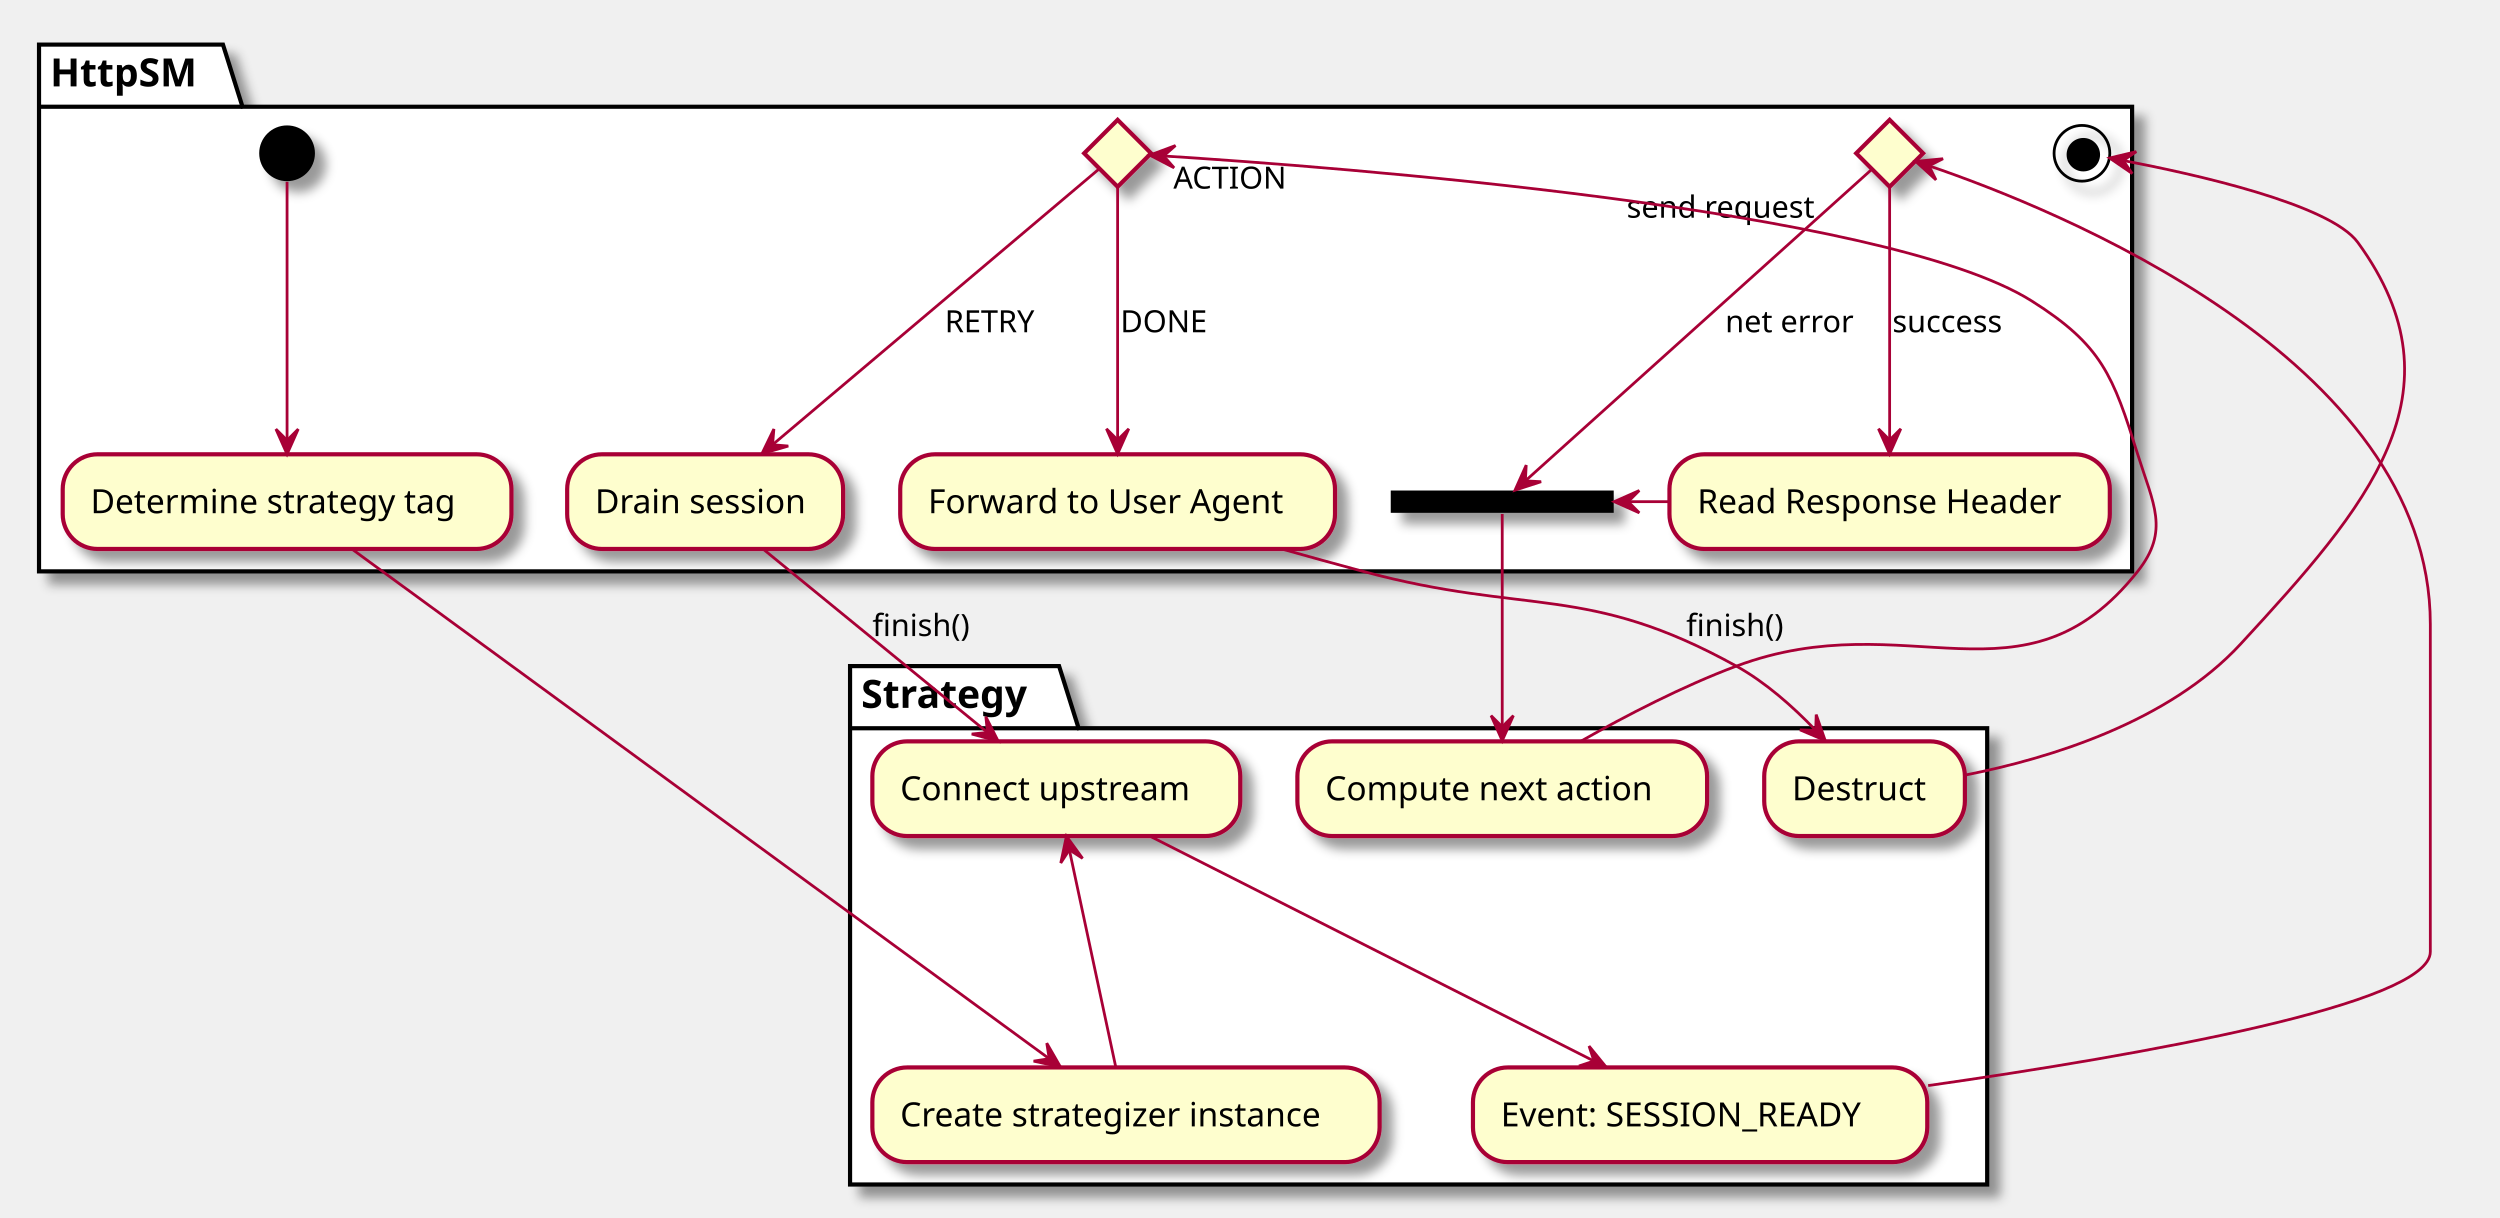
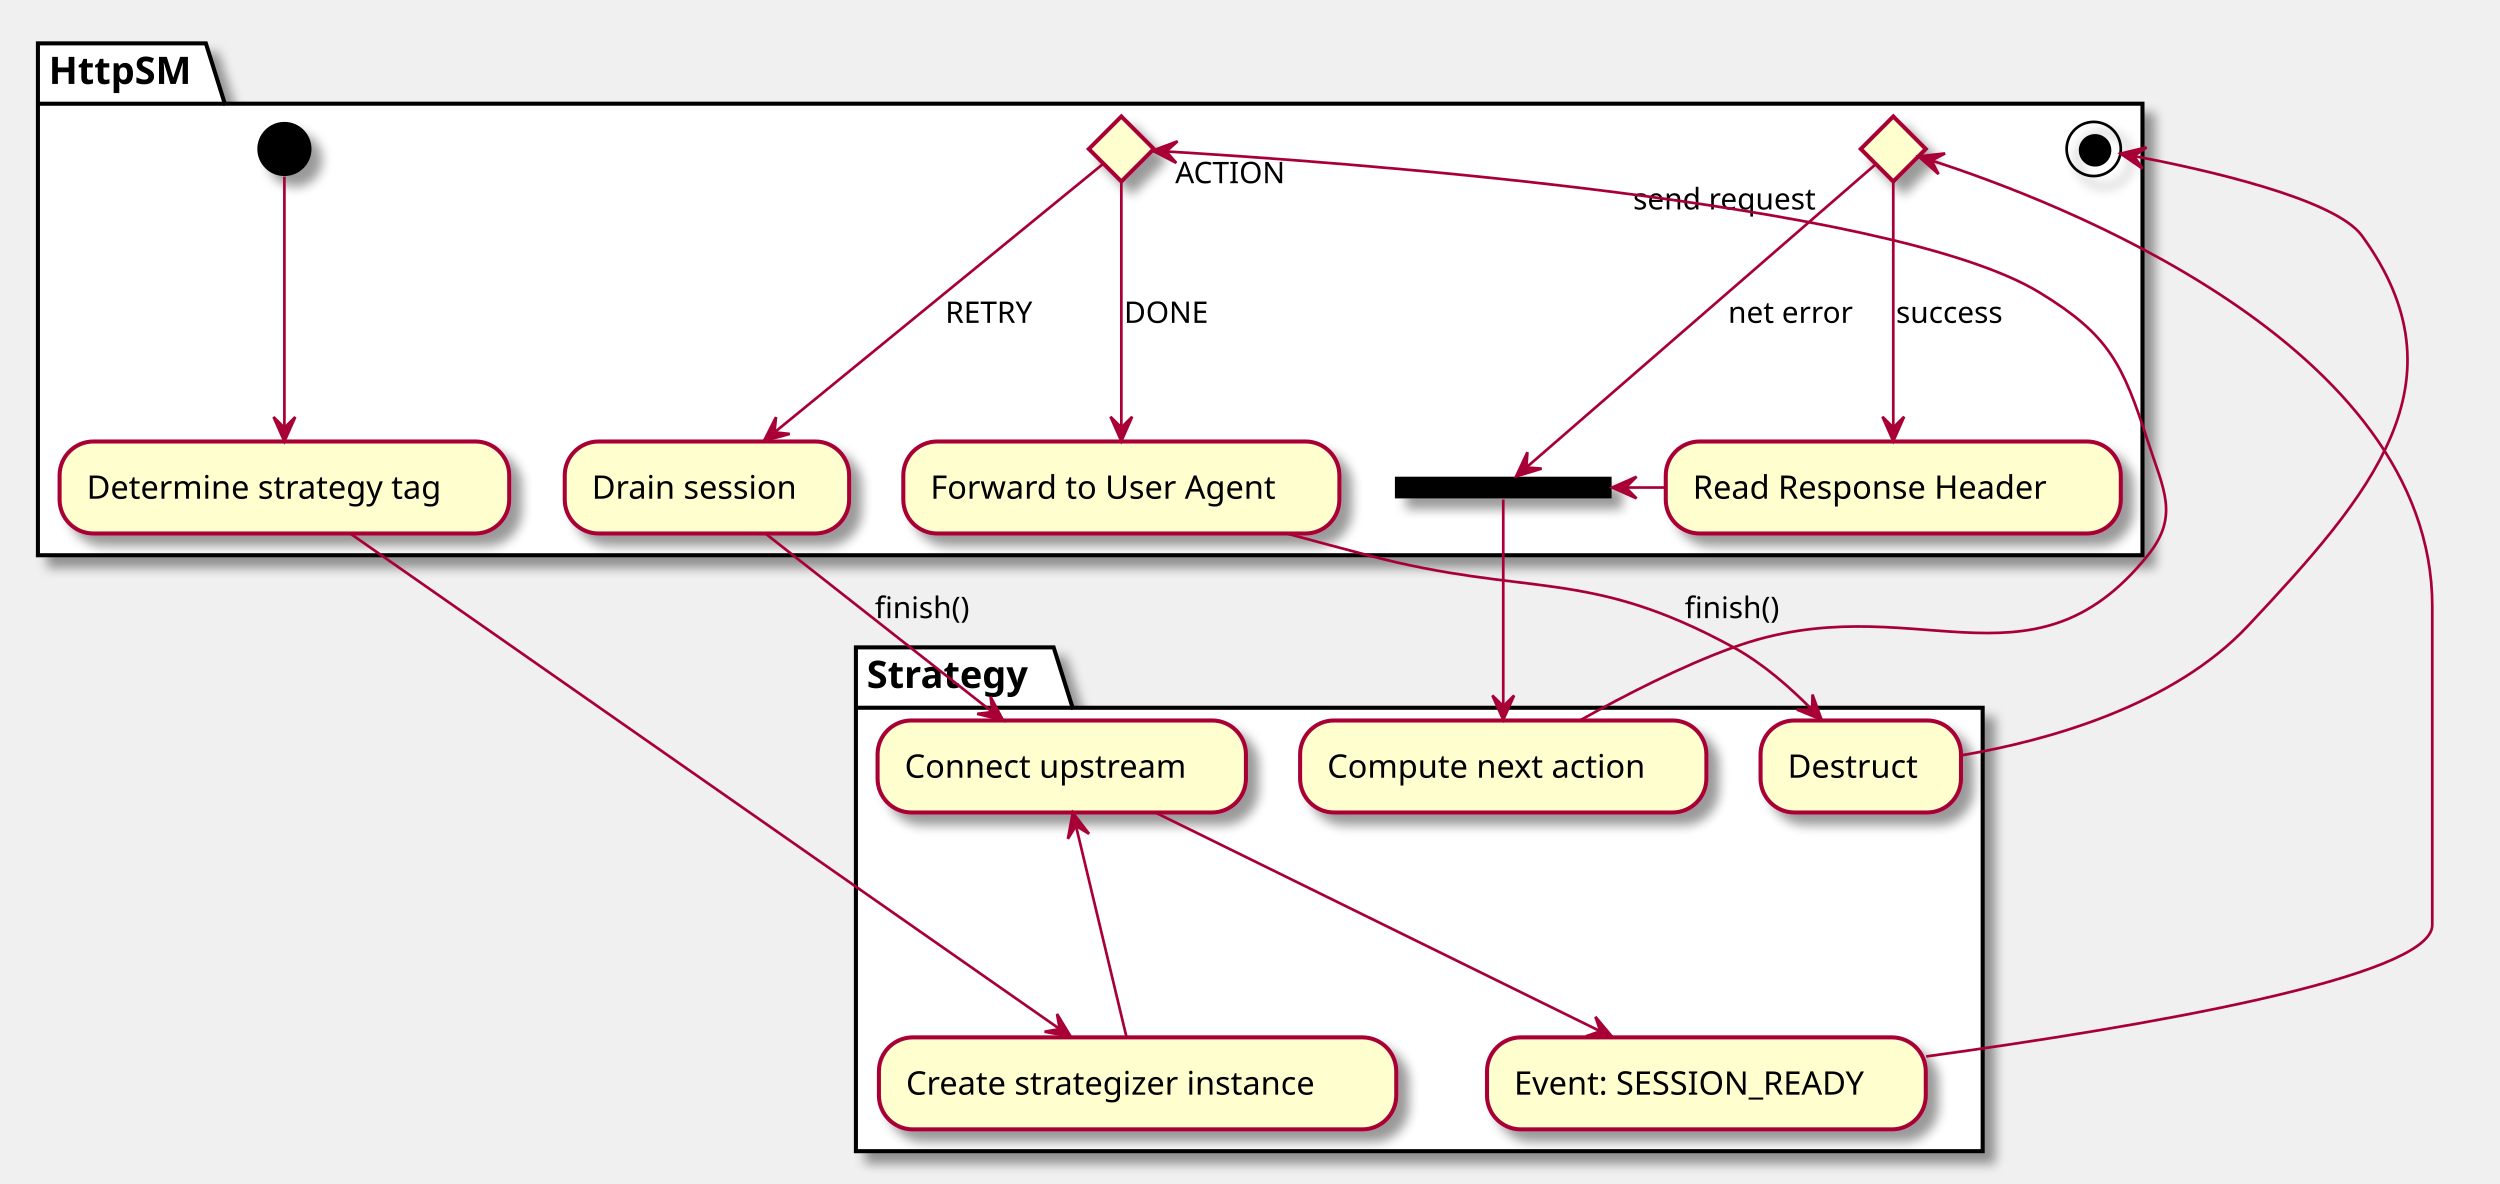
- <svg xmlns="http://www.w3.org/2000/svg" contentScriptType="application/ecmascript" contentStyleType="text/css" height="437px" preserveAspectRatio="none" style="width:897px;height:437px;" version="1.1" viewBox="0 0 897 437" width="897px" zoomAndPan="magnify">
+ <svg xmlns="http://www.w3.org/2000/svg" contentScriptType="application/ecmascript" contentStyleType="text/css" height="437px" preserveAspectRatio="none" style="width:923px;height:437px;" version="1.1" viewBox="0 0 923 437" width="923px" zoomAndPan="magnify">
  <defs>
    <filter height="300%" id="f1dlmpbo1drqi1" width="300%" x="-1" y="-1">
      <feGaussianBlur result="blurOut" stdDeviation="2.0" />
      <feColorMatrix in="blurOut" result="blurOut2" type="matrix" values="0 0 0 0 0 0 0 0 0 0 0 0 0 0 0 0 0 0 .4 0" />
      <feOffset dx="4.0" dy="4.0" in="blurOut2" result="blurOut3" />
      <feBlend in="SourceGraphic" in2="blurOut3" mode="normal" />
    </filter>
  </defs>
  <g>
-     <polygon fill="#FFFFFF" filter="url(#f1dlmpbo1drqi1)" points="14,16,80,16,87,38.297,765,38.297,765,205,14,205,14,16" style="stroke: #000000; stroke-width: 1.5;" />
-     <line style="stroke: #000000; stroke-width: 1.5;" x1="14" x2="87" y1="38.297" y2="38.297" />
-     <text fill="#000000" font-family="sans-serif" font-size="14" font-weight="bold" lengthAdjust="spacingAndGlyphs" textLength="60" x="18" y="30.995">HttpSM</text>
-     <polygon fill="#FFFFFF" filter="url(#f1dlmpbo1drqi1)" points="305,239,380,239,387,261.297,713,261.297,713,425,305,425,305,239" style="stroke: #000000; stroke-width: 1.5;" />
-     <line style="stroke: #000000; stroke-width: 1.5;" x1="305" x2="387" y1="261.297" y2="261.297" />
-     <text fill="#000000" font-family="sans-serif" font-size="14" font-weight="bold" lengthAdjust="spacingAndGlyphs" textLength="69" x="309" y="253.995">Strategy</text>
-     <ellipse cx="103" cy="55" fill="#000000" filter="url(#f1dlmpbo1drqi1)" rx="10" ry="10" style="stroke: none; stroke-width: 1.0;" />
-     <rect fill="#FEFECE" filter="url(#f1dlmpbo1drqi1)" height="33.969" rx="12.5" ry="12.5" style="stroke: #A80036; stroke-width: 1.5;" width="161" x="22.5" y="163" />
-     <text fill="#000000" font-family="sans-serif" font-size="12" lengthAdjust="spacingAndGlyphs" textLength="141" x="32.5" y="184.139">Determine strategy tag</text>
-     <polygon fill="#FEFECE" filter="url(#f1dlmpbo1drqi1)" points="678,43,690,55,678,67,666,55,678,43" style="stroke: #A80036; stroke-width: 1.5;" />
-     <rect fill="#000000" filter="url(#f1dlmpbo1drqi1)" height="8" style="stroke: none; stroke-width: 1.0;" width="80" x="499" y="176" />
-     <rect fill="#FEFECE" filter="url(#f1dlmpbo1drqi1)" height="33.969" rx="12.5" ry="12.5" style="stroke: #A80036; stroke-width: 1.5;" width="158" x="599" y="163" />
-     <text fill="#000000" font-family="sans-serif" font-size="12" lengthAdjust="spacingAndGlyphs" textLength="138" x="609" y="184.139">Read Response Header</text>
-     <polygon fill="#FEFECE" filter="url(#f1dlmpbo1drqi1)" points="401,43,413,55,401,67,389,55,401,43" style="stroke: #A80036; stroke-width: 1.5;" />
-     <rect fill="#FEFECE" filter="url(#f1dlmpbo1drqi1)" height="33.969" rx="12.5" ry="12.5" style="stroke: #A80036; stroke-width: 1.5;" width="156" x="323" y="163" />
-     <text fill="#000000" font-family="sans-serif" font-size="12" lengthAdjust="spacingAndGlyphs" textLength="136" x="333" y="184.139">Forward to User Agent</text>
-     <rect fill="#FEFECE" filter="url(#f1dlmpbo1drqi1)" height="33.969" rx="12.5" ry="12.5" style="stroke: #A80036; stroke-width: 1.5;" width="99" x="203.5" y="163" />
-     <text fill="#000000" font-family="sans-serif" font-size="12" lengthAdjust="spacingAndGlyphs" textLength="79" x="213.5" y="184.139">Drain session</text>
-     <ellipse cx="747" cy="55" fill="none" filter="url(#f1dlmpbo1drqi1)" rx="10" ry="10" style="stroke: #000000; stroke-width: 1.0;" />
-     <ellipse cx="747.5" cy="55.5" fill="#000000" rx="6" ry="6" style="stroke: none; stroke-width: 1.0;" />
-     <rect fill="#FEFECE" filter="url(#f1dlmpbo1drqi1)" height="33.969" rx="12.5" ry="12.5" style="stroke: #A80036; stroke-width: 1.5;" width="182" x="313" y="383" />
-     <text fill="#000000" font-family="sans-serif" font-size="12" lengthAdjust="spacingAndGlyphs" textLength="162" x="323" y="404.139">Create strategizer instance</text>
-     <rect fill="#FEFECE" filter="url(#f1dlmpbo1drqi1)" height="33.969" rx="12.5" ry="12.5" style="stroke: #A80036; stroke-width: 1.5;" width="132" x="313" y="266" />
-     <text fill="#000000" font-family="sans-serif" font-size="12" lengthAdjust="spacingAndGlyphs" textLength="112" x="323" y="287.139">Connect upstream</text>
-     <rect fill="#FEFECE" filter="url(#f1dlmpbo1drqi1)" height="33.969" rx="12.5" ry="12.5" style="stroke: #A80036; stroke-width: 1.5;" width="163" x="528.5" y="383" />
-     <text fill="#000000" font-family="sans-serif" font-size="12" lengthAdjust="spacingAndGlyphs" textLength="143" x="538.5" y="404.139">Event: SESSION_READY</text>
-     <rect fill="#FEFECE" filter="url(#f1dlmpbo1drqi1)" height="33.969" rx="12.5" ry="12.5" style="stroke: #A80036; stroke-width: 1.5;" width="147" x="465.5" y="266" />
-     <text fill="#000000" font-family="sans-serif" font-size="12" lengthAdjust="spacingAndGlyphs" textLength="127" x="475.5" y="287.139">Compute next action</text>
-     <rect fill="#FEFECE" filter="url(#f1dlmpbo1drqi1)" height="33.969" rx="12.5" ry="12.5" style="stroke: #A80036; stroke-width: 1.5;" width="72" x="633" y="266" />
-     <text fill="#000000" font-family="sans-serif" font-size="12" lengthAdjust="spacingAndGlyphs" textLength="52" x="643" y="287.139">Destruct</text>
-     <path d="M103,65.229 C103,85.346 103,130.463 103,157.755 " fill="none" id="start-Determine strategy tag" style="stroke: #A80036; stroke-width: 1.0;" />
-     <polygon fill="#A80036" points="103,162.963,107,153.963,103,157.963,99,153.963,103,162.963" style="stroke: #A80036; stroke-width: 1.0;" />
-     <path d="M126.619,197.263 C181.568,237.425 317.751,336.961 376.404,379.83 " fill="none" id="Determine strategy tag-Create strategizer instance" style="stroke: #A80036; stroke-width: 1.0;" />
-     <polygon fill="#A80036" points="380.491,382.817,375.585,374.277,376.454,379.867,370.864,380.736,380.491,382.817" style="stroke: #A80036; stroke-width: 1.0;" />
-     <path d="M383.685,304.924 C388.517,327.539 395.952,362.335 400.36,382.967 " fill="none" id="Connect upstream-Create strategizer instance" style="stroke: #A80036; stroke-width: 1.0;" />
-     <polygon fill="#A80036" points="382.635,300.013,380.604,309.65,383.68,304.902,388.428,307.978,382.635,300.013" style="stroke: #A80036; stroke-width: 1.0;" />
-     <path d="M412.589,300.013 C454.931,321.459 527.532,358.23 571.901,380.703 " fill="none" id="Connect upstream-Event: SESSION_READY" style="stroke: #A80036; stroke-width: 1.0;" />
-     <polygon fill="#A80036" points="576.37,382.967,570.149,375.332,571.91,380.707,566.534,382.469,576.37,382.967" style="stroke: #A80036; stroke-width: 1.0;" />
-     <path d="M692.101,59.486 C736.736,74.659 872,128.517 872,224 C872,224 872,224 872,341.5 C872,360.23 768.694,378.504 691.821,389.51 " fill="none" id="#14-Event: SESSION_READY" style="stroke: #A80036; stroke-width: 1.0;" />
-     <polygon fill="#A80036" points="687.357,57.904,694.629,64.546,692.1,59.486,697.16,56.957,687.357,57.904" style="stroke: #A80036; stroke-width: 1.0;" />
-     <text fill="#000000" font-family="sans-serif" font-size="11" lengthAdjust="spacingAndGlyphs" textLength="74" x="583.641" y="78.118">send request</text>
-     <path d="M671.666,60.696 C649.174,80.923 573.124,149.313 547.505,172.352 " fill="none" id="#14-RESULT" style="stroke: #A80036; stroke-width: 1.0;" />
-     <polygon fill="#A80036" points="543.585,175.877,552.952,172.833,547.303,172.533,547.602,166.884,543.585,175.877" style="stroke: #A80036; stroke-width: 1.0;" />
-     <text fill="#000000" font-family="sans-serif" font-size="11" lengthAdjust="spacingAndGlyphs" textLength="51" x="619" y="119.21">net error</text>
-     <path d="M678,67.442 C678,88.516 678,131.499 678,157.825 " fill="none" id="#14-Read Response Header" style="stroke: #A80036; stroke-width: 1.0;" />
-     <polygon fill="#A80036" points="678,162.857,682,153.857,678,157.857,674,153.857,678,162.857" style="stroke: #A80036; stroke-width: 1.0;" />
-     <text fill="#000000" font-family="sans-serif" font-size="11" lengthAdjust="spacingAndGlyphs" textLength="44" x="679" y="119.21">success</text>
-     <path d="M598.866,180 C594.047,180 589.228,180 584.409,180 " fill="none" id="Read Response Header-RESULT" style="stroke: #A80036; stroke-width: 1.0;" />
-     <polygon fill="#A80036" points="579.18,180,588.18,184,584.18,180,588.18,176,579.18,180" style="stroke: #A80036; stroke-width: 1.0;" />
-     <path d="M539,184.426 C539,197.367 539,235.794 539,260.671 " fill="none" id="RESULT-Compute next action" style="stroke: #A80036; stroke-width: 1.0;" />
-     <polygon fill="#A80036" points="539,265.76,543,256.76,539,260.76,535,256.76,539,265.76" style="stroke: #A80036; stroke-width: 1.0;" />
-     <path d="M567.331,265.879 C583.241,256.854 603.72,246.195 623,239 C684.609,216.008 726.192,256.566 767,205 C778.584,190.363 772.557,180.82 767,163 C758.154,134.636 754.122,123.863 729,108 C676.08,74.586 477.201,59.737 417.833,55.989 " fill="none" id="Compute next action-#25" style="stroke: #A80036; stroke-width: 1.0;" />
-     <polygon fill="#A80036" points="412.533,55.66,421.268,60.21,417.524,55.97,421.763,52.225,412.533,55.66" style="stroke: #A80036; stroke-width: 1.0;" />
-     <text fill="#000000" font-family="sans-serif" font-size="11" lengthAdjust="spacingAndGlyphs" textLength="43" x="420.998" y="67.681">ACTION</text>
-     <path d="M401,67.442 C401,88.516 401,131.499 401,157.825 " fill="none" id="#25-Forward to User Agent" style="stroke: #A80036; stroke-width: 1.0;" />
-     <polygon fill="#A80036" points="401,162.857,405,153.857,401,157.857,397,153.857,401,162.857" style="stroke: #A80036; stroke-width: 1.0;" />
-     <text fill="#000000" font-family="sans-serif" font-size="11" lengthAdjust="spacingAndGlyphs" textLength="32" x="402" y="119.21">DONE</text>
-     <path d="M394.256,60.696 C373.879,77.907 312.214,129.988 277.472,159.331 " fill="none" id="#25-Drain session" style="stroke: #A80036; stroke-width: 1.0;" />
-     <polygon fill="#A80036" points="273.374,162.792,282.83,160.041,277.194,159.566,277.669,153.929,273.374,162.792" style="stroke: #A80036; stroke-width: 1.0;" />
-     <text fill="#000000" font-family="sans-serif" font-size="11" lengthAdjust="spacingAndGlyphs" textLength="37" x="339" y="119.21">RETRY</text>
-     <path d="M273.806,197.008 C295.875,215.049 330.729,243.54 354.207,262.733 " fill="none" id="Drain session-Connect upstream" style="stroke: #A80036; stroke-width: 1.0;" />
-     <polygon fill="#A80036" points="358.163,265.966,353.726,257.173,354.292,262.802,348.663,263.367,358.163,265.966" style="stroke: #A80036; stroke-width: 1.0;" />
-     <text fill="#000000" font-family="sans-serif" font-size="11" lengthAdjust="spacingAndGlyphs" textLength="38" x="313" y="228.21">finish()</text>
-     <path d="M460.106,197.04 C469.75,199.749 479.644,202.485 489,205 C548.336,220.953 569.252,209.229 623,239 C633.468,244.798 643.31,253.563 651.183,261.748 " fill="none" id="Forward to User Agent-Destruct" style="stroke: #A80036; stroke-width: 1.0;" />
-     <polygon fill="#A80036" points="654.884,265.704,651.657,256.399,651.468,262.053,645.815,261.865,654.884,265.704" style="stroke: #A80036; stroke-width: 1.0;" />
-     <text fill="#000000" font-family="sans-serif" font-size="11" lengthAdjust="spacingAndGlyphs" textLength="38" x="605" y="228.21">finish()</text>
-     <path d="M705.232,278.07 C735.672,272.06 778.219,258.986 804,231 C849.169,181.967 885.227,140.905 846,87 C835.978,73.228 786.997,62.381 761.895,57.623 " fill="none" id="Destruct-end" style="stroke: #A80036; stroke-width: 1.0;" />
-     <polygon fill="#A80036" points="756.924,56.702,765.044,62.276,761.84,57.613,766.502,54.41,756.924,56.702" style="stroke: #A80036; stroke-width: 1.0;" />
+     <polygon fill="#FFFFFF" filter="url(#f1dlmpbo1drqi1)" points="14,16,76,16,83,38.297,791,38.297,791,205,14,205,14,16" style="stroke: #000000; stroke-width: 1.5;" />
+     <line style="stroke: #000000; stroke-width: 1.5;" x1="14" x2="83" y1="38.297" y2="38.297" />
+     <text fill="#000000" font-family="sans-serif" font-size="14" font-weight="bold" lengthAdjust="spacingAndGlyphs" textLength="56" x="18" y="30.995">HttpSM</text>
+     <polygon fill="#FFFFFF" filter="url(#f1dlmpbo1drqi1)" points="316,239,389,239,396,261.297,732,261.297,732,425,316,425,316,239" style="stroke: #000000; stroke-width: 1.5;" />
+     <line style="stroke: #000000; stroke-width: 1.5;" x1="316" x2="396" y1="261.297" y2="261.297" />
+     <text fill="#000000" font-family="sans-serif" font-size="14" font-weight="bold" lengthAdjust="spacingAndGlyphs" textLength="67" x="320" y="253.995">Strategy</text>
+     <ellipse cx="105" cy="55" fill="#000000" filter="url(#f1dlmpbo1drqi1)" rx="10" ry="10" style="stroke: none; stroke-width: 1.0;" />
+     <rect fill="#FEFECE" filter="url(#f1dlmpbo1drqi1)" height="33.969" rx="12.5" ry="12.5" style="stroke: #A80036; stroke-width: 1.5;" width="166" x="22" y="163" />
+     <text fill="#000000" font-family="sans-serif" font-size="12" lengthAdjust="spacingAndGlyphs" textLength="146" x="32" y="184.139">Determine strategy tag</text>
+     <polygon fill="#FEFECE" filter="url(#f1dlmpbo1drqi1)" points="699,43,711,55,699,67,687,55,699,43" style="stroke: #A80036; stroke-width: 1.5;" />
+     <rect fill="#000000" filter="url(#f1dlmpbo1drqi1)" height="8" style="stroke: none; stroke-width: 1.0;" width="80" x="515" y="176" />
+     <rect fill="#FEFECE" filter="url(#f1dlmpbo1drqi1)" height="33.969" rx="12.5" ry="12.5" style="stroke: #A80036; stroke-width: 1.5;" width="168" x="615" y="163" />
+     <text fill="#000000" font-family="sans-serif" font-size="12" lengthAdjust="spacingAndGlyphs" textLength="148" x="625" y="184.139">Read Response Header</text>
+     <polygon fill="#FEFECE" filter="url(#f1dlmpbo1drqi1)" points="414,43,426,55,414,67,402,55,414,43" style="stroke: #A80036; stroke-width: 1.5;" />
+     <rect fill="#FEFECE" filter="url(#f1dlmpbo1drqi1)" height="33.969" rx="12.5" ry="12.5" style="stroke: #A80036; stroke-width: 1.5;" width="161" x="333.5" y="163" />
+     <text fill="#000000" font-family="sans-serif" font-size="12" lengthAdjust="spacingAndGlyphs" textLength="141" x="343.5" y="184.139">Forward to User Agent</text>
+     <rect fill="#FEFECE" filter="url(#f1dlmpbo1drqi1)" height="33.969" rx="12.5" ry="12.5" style="stroke: #A80036; stroke-width: 1.5;" width="105" x="208.5" y="163" />
+     <text fill="#000000" font-family="sans-serif" font-size="12" lengthAdjust="spacingAndGlyphs" textLength="85" x="218.5" y="184.139">Drain session</text>
+     <ellipse cx="773" cy="55" fill="none" filter="url(#f1dlmpbo1drqi1)" rx="10" ry="10" style="stroke: #000000; stroke-width: 1.0;" />
+     <ellipse cx="773.5" cy="55.5" fill="#000000" rx="6" ry="6" style="stroke: none; stroke-width: 1.0;" />
+     <rect fill="#FEFECE" filter="url(#f1dlmpbo1drqi1)" height="33.969" rx="12.5" ry="12.5" style="stroke: #A80036; stroke-width: 1.5;" width="191" x="324.5" y="383" />
+     <text fill="#000000" font-family="sans-serif" font-size="12" lengthAdjust="spacingAndGlyphs" textLength="171" x="334.5" y="404.139">Create strategizer instance</text>
+     <rect fill="#FEFECE" filter="url(#f1dlmpbo1drqi1)" height="33.969" rx="12.5" ry="12.5" style="stroke: #A80036; stroke-width: 1.5;" width="136" x="324" y="266" />
+     <text fill="#000000" font-family="sans-serif" font-size="12" lengthAdjust="spacingAndGlyphs" textLength="116" x="334" y="287.139">Connect upstream</text>
+     <rect fill="#FEFECE" filter="url(#f1dlmpbo1drqi1)" height="33.969" rx="12.5" ry="12.5" style="stroke: #A80036; stroke-width: 1.5;" width="162" x="549" y="383" />
+     <text fill="#000000" font-family="sans-serif" font-size="12" lengthAdjust="spacingAndGlyphs" textLength="142" x="559" y="404.139">Event: SESSION_READY</text>
+     <rect fill="#FEFECE" filter="url(#f1dlmpbo1drqi1)" height="33.969" rx="12.5" ry="12.5" style="stroke: #A80036; stroke-width: 1.5;" width="150" x="480" y="266" />
+     <text fill="#000000" font-family="sans-serif" font-size="12" lengthAdjust="spacingAndGlyphs" textLength="130" x="490" y="287.139">Compute next action</text>
+     <rect fill="#FEFECE" filter="url(#f1dlmpbo1drqi1)" height="33.969" rx="12.5" ry="12.5" style="stroke: #A80036; stroke-width: 1.5;" width="74" x="650" y="266" />
+     <text fill="#000000" font-family="sans-serif" font-size="12" lengthAdjust="spacingAndGlyphs" textLength="54" x="660" y="287.139">Destruct</text>
+     <path d="M105,65.229 C105,85.346 105,130.463 105,157.755 " fill="none" id="start-Determine strategy tag" style="stroke: #A80036; stroke-width: 1.0;" />
+     <polygon fill="#A80036" points="105,162.963,109,153.963,105,157.963,101,153.963,105,162.963" style="stroke: #A80036; stroke-width: 1.0;" />
+     <path d="M129.455,197.08 C186.768,237.108 329.548,336.827 391.057,379.786 " fill="none" id="Determine strategy tag-Create strategizer instance" style="stroke: #A80036; stroke-width: 1.0;" />
+     <polygon fill="#A80036" points="395.343,382.779,390.255,374.346,391.244,379.916,385.674,380.905,395.343,382.779" style="stroke: #A80036; stroke-width: 1.0;" />
+     <path d="M397.247,304.924 C402.659,327.539 410.986,362.335 415.924,382.967 " fill="none" id="Connect upstream-Create strategizer instance" style="stroke: #A80036; stroke-width: 1.0;" />
+     <polygon fill="#A80036" points="396.071,300.013,394.276,309.697,397.235,304.875,402.056,307.835,396.071,300.013" style="stroke: #A80036; stroke-width: 1.0;" />
+     <path d="M426.607,300.013 C470.232,321.459 545.033,358.23 590.746,380.703 " fill="none" id="Connect upstream-Event: SESSION_READY" style="stroke: #A80036; stroke-width: 1.0;" />
+     <polygon fill="#A80036" points="595.351,382.967,589.039,375.406,590.864,380.761,585.51,382.586,595.351,382.967" style="stroke: #A80036; stroke-width: 1.0;" />
+     <path d="M713.156,59.271 C758.624,73.957 898,126.892 898,224 C898,224 898,224 898,341.5 C898,360.847 790.015,379.204 711.136,390.032 " fill="none" id="#14-Event: SESSION_READY" style="stroke: #A80036; stroke-width: 1.0;" />
+     <polygon fill="#A80036" points="708.331,57.744,715.704,64.274,713.098,59.253,718.119,56.647,708.331,57.744" style="stroke: #A80036; stroke-width: 1.0;" />
+     <text fill="#000000" font-family="sans-serif" font-size="11" lengthAdjust="spacingAndGlyphs" textLength="76" x="602.946" y="77.329">send request</text>
+     <path d="M692.438,60.696 C669.137,80.923 590.351,149.313 563.811,172.352 " fill="none" id="#14-RESULT" style="stroke: #A80036; stroke-width: 1.0;" />
+     <polygon fill="#A80036" points="559.75,175.877,569.169,172.997,563.526,172.599,563.924,166.956,559.75,175.877" style="stroke: #A80036; stroke-width: 1.0;" />
+     <text fill="#000000" font-family="sans-serif" font-size="11" lengthAdjust="spacingAndGlyphs" textLength="51" x="638" y="119.21">net error</text>
+     <path d="M699,67.442 C699,88.516 699,131.499 699,157.825 " fill="none" id="#14-Read Response Header" style="stroke: #A80036; stroke-width: 1.0;" />
+     <polygon fill="#A80036" points="699,162.857,703,153.857,699,157.857,695,153.857,699,162.857" style="stroke: #A80036; stroke-width: 1.0;" />
+     <text fill="#000000" font-family="sans-serif" font-size="11" lengthAdjust="spacingAndGlyphs" textLength="47" x="700" y="119.21">success</text>
+     <path d="M614.678,180 C609.914,180 605.151,180 600.388,180 " fill="none" id="Read Response Header-RESULT" style="stroke: #A80036; stroke-width: 1.0;" />
+     <polygon fill="#A80036" points="595.219,180,604.219,184,600.219,180,604.219,176,595.219,180" style="stroke: #A80036; stroke-width: 1.0;" />
+     <path d="M555,184.426 C555,197.367 555,235.794 555,260.671 " fill="none" id="RESULT-Compute next action" style="stroke: #A80036; stroke-width: 1.0;" />
+     <polygon fill="#A80036" points="555,265.76,559,256.76,555,260.76,551,256.76,555,265.76" style="stroke: #A80036; stroke-width: 1.0;" />
+     <path d="M583.656,265.794 C599.752,256.743 620.475,246.087 640,239 C705.479,215.234 749.413,259.337 793,205 C804.68,190.439 798.773,180.752 793,163 C783.653,134.256 778.791,123.761 753,108 C697.615,74.154 490.87,59.526 430.592,55.922 " fill="none" id="Compute next action-#25" style="stroke: #A80036; stroke-width: 1.0;" />
+     <polygon fill="#A80036" points="425.543,55.626,434.293,60.147,430.535,55.919,434.762,52.16,425.543,55.626" style="stroke: #A80036; stroke-width: 1.0;" />
+     <text fill="#000000" font-family="sans-serif" font-size="11" lengthAdjust="spacingAndGlyphs" textLength="42" x="433.882" y="67.638">ACTION</text>
+     <path d="M414,67.442 C414,88.516 414,131.499 414,157.825 " fill="none" id="#25-Forward to User Agent" style="stroke: #A80036; stroke-width: 1.0;" />
+     <polygon fill="#A80036" points="414,162.857,418,153.857,414,157.857,410,153.857,414,162.857" style="stroke: #A80036; stroke-width: 1.0;" />
+     <text fill="#000000" font-family="sans-serif" font-size="11" lengthAdjust="spacingAndGlyphs" textLength="32" x="415" y="119.21">DONE</text>
+     <path d="M407.028,60.696 C385.962,77.907 322.214,129.988 286.299,159.331 " fill="none" id="#25-Drain session" style="stroke: #A80036; stroke-width: 1.0;" />
+     <polygon fill="#A80036" points="282.062,162.792,291.562,160.196,285.934,159.629,286.501,154.001,282.062,162.792" style="stroke: #A80036; stroke-width: 1.0;" />
+     <text fill="#000000" font-family="sans-serif" font-size="11" lengthAdjust="spacingAndGlyphs" textLength="35" x="349" y="119.21">RETRY</text>
+     <path d="M282.632,197.008 C305.577,215.049 341.813,243.54 366.223,262.733 " fill="none" id="Drain session-Connect upstream" style="stroke: #A80036; stroke-width: 1.0;" />
+     <polygon fill="#A80036" points="370.336,265.966,365.733,257.259,366.405,262.876,360.789,263.548,370.336,265.966" style="stroke: #A80036; stroke-width: 1.0;" />
+     <text fill="#000000" font-family="sans-serif" font-size="11" lengthAdjust="spacingAndGlyphs" textLength="39" x="323" y="228.21">finish()</text>
+     <path d="M475.629,197.123 C485.444,199.794 495.493,202.497 505,205 C564.835,220.752 585.688,209.359 640,239 C650.624,244.798 660.669,253.563 668.725,261.748 " fill="none" id="Forward to User Agent-Destruct" style="stroke: #A80036; stroke-width: 1.0;" />
+     <polygon fill="#A80036" points="672.513,265.704,669.177,256.437,669.055,262.093,663.399,261.971,672.513,265.704" style="stroke: #A80036; stroke-width: 1.0;" />
+     <text fill="#000000" font-family="sans-serif" font-size="11" lengthAdjust="spacingAndGlyphs" textLength="39" x="622" y="228.21">finish()</text>
+     <path d="M724.068,278.885 C756.362,273.369 802.246,260.563 830,231 C875.63,182.396 911.227,140.905 872,87 C861.978,73.228 812.997,62.381 787.895,57.623 " fill="none" id="Destruct-end" style="stroke: #A80036; stroke-width: 1.0;" />
+     <polygon fill="#A80036" points="782.924,56.702,791.044,62.276,787.84,57.613,792.502,54.41,782.924,56.702" style="stroke: #A80036; stroke-width: 1.0;" />
  </g>
</svg>
